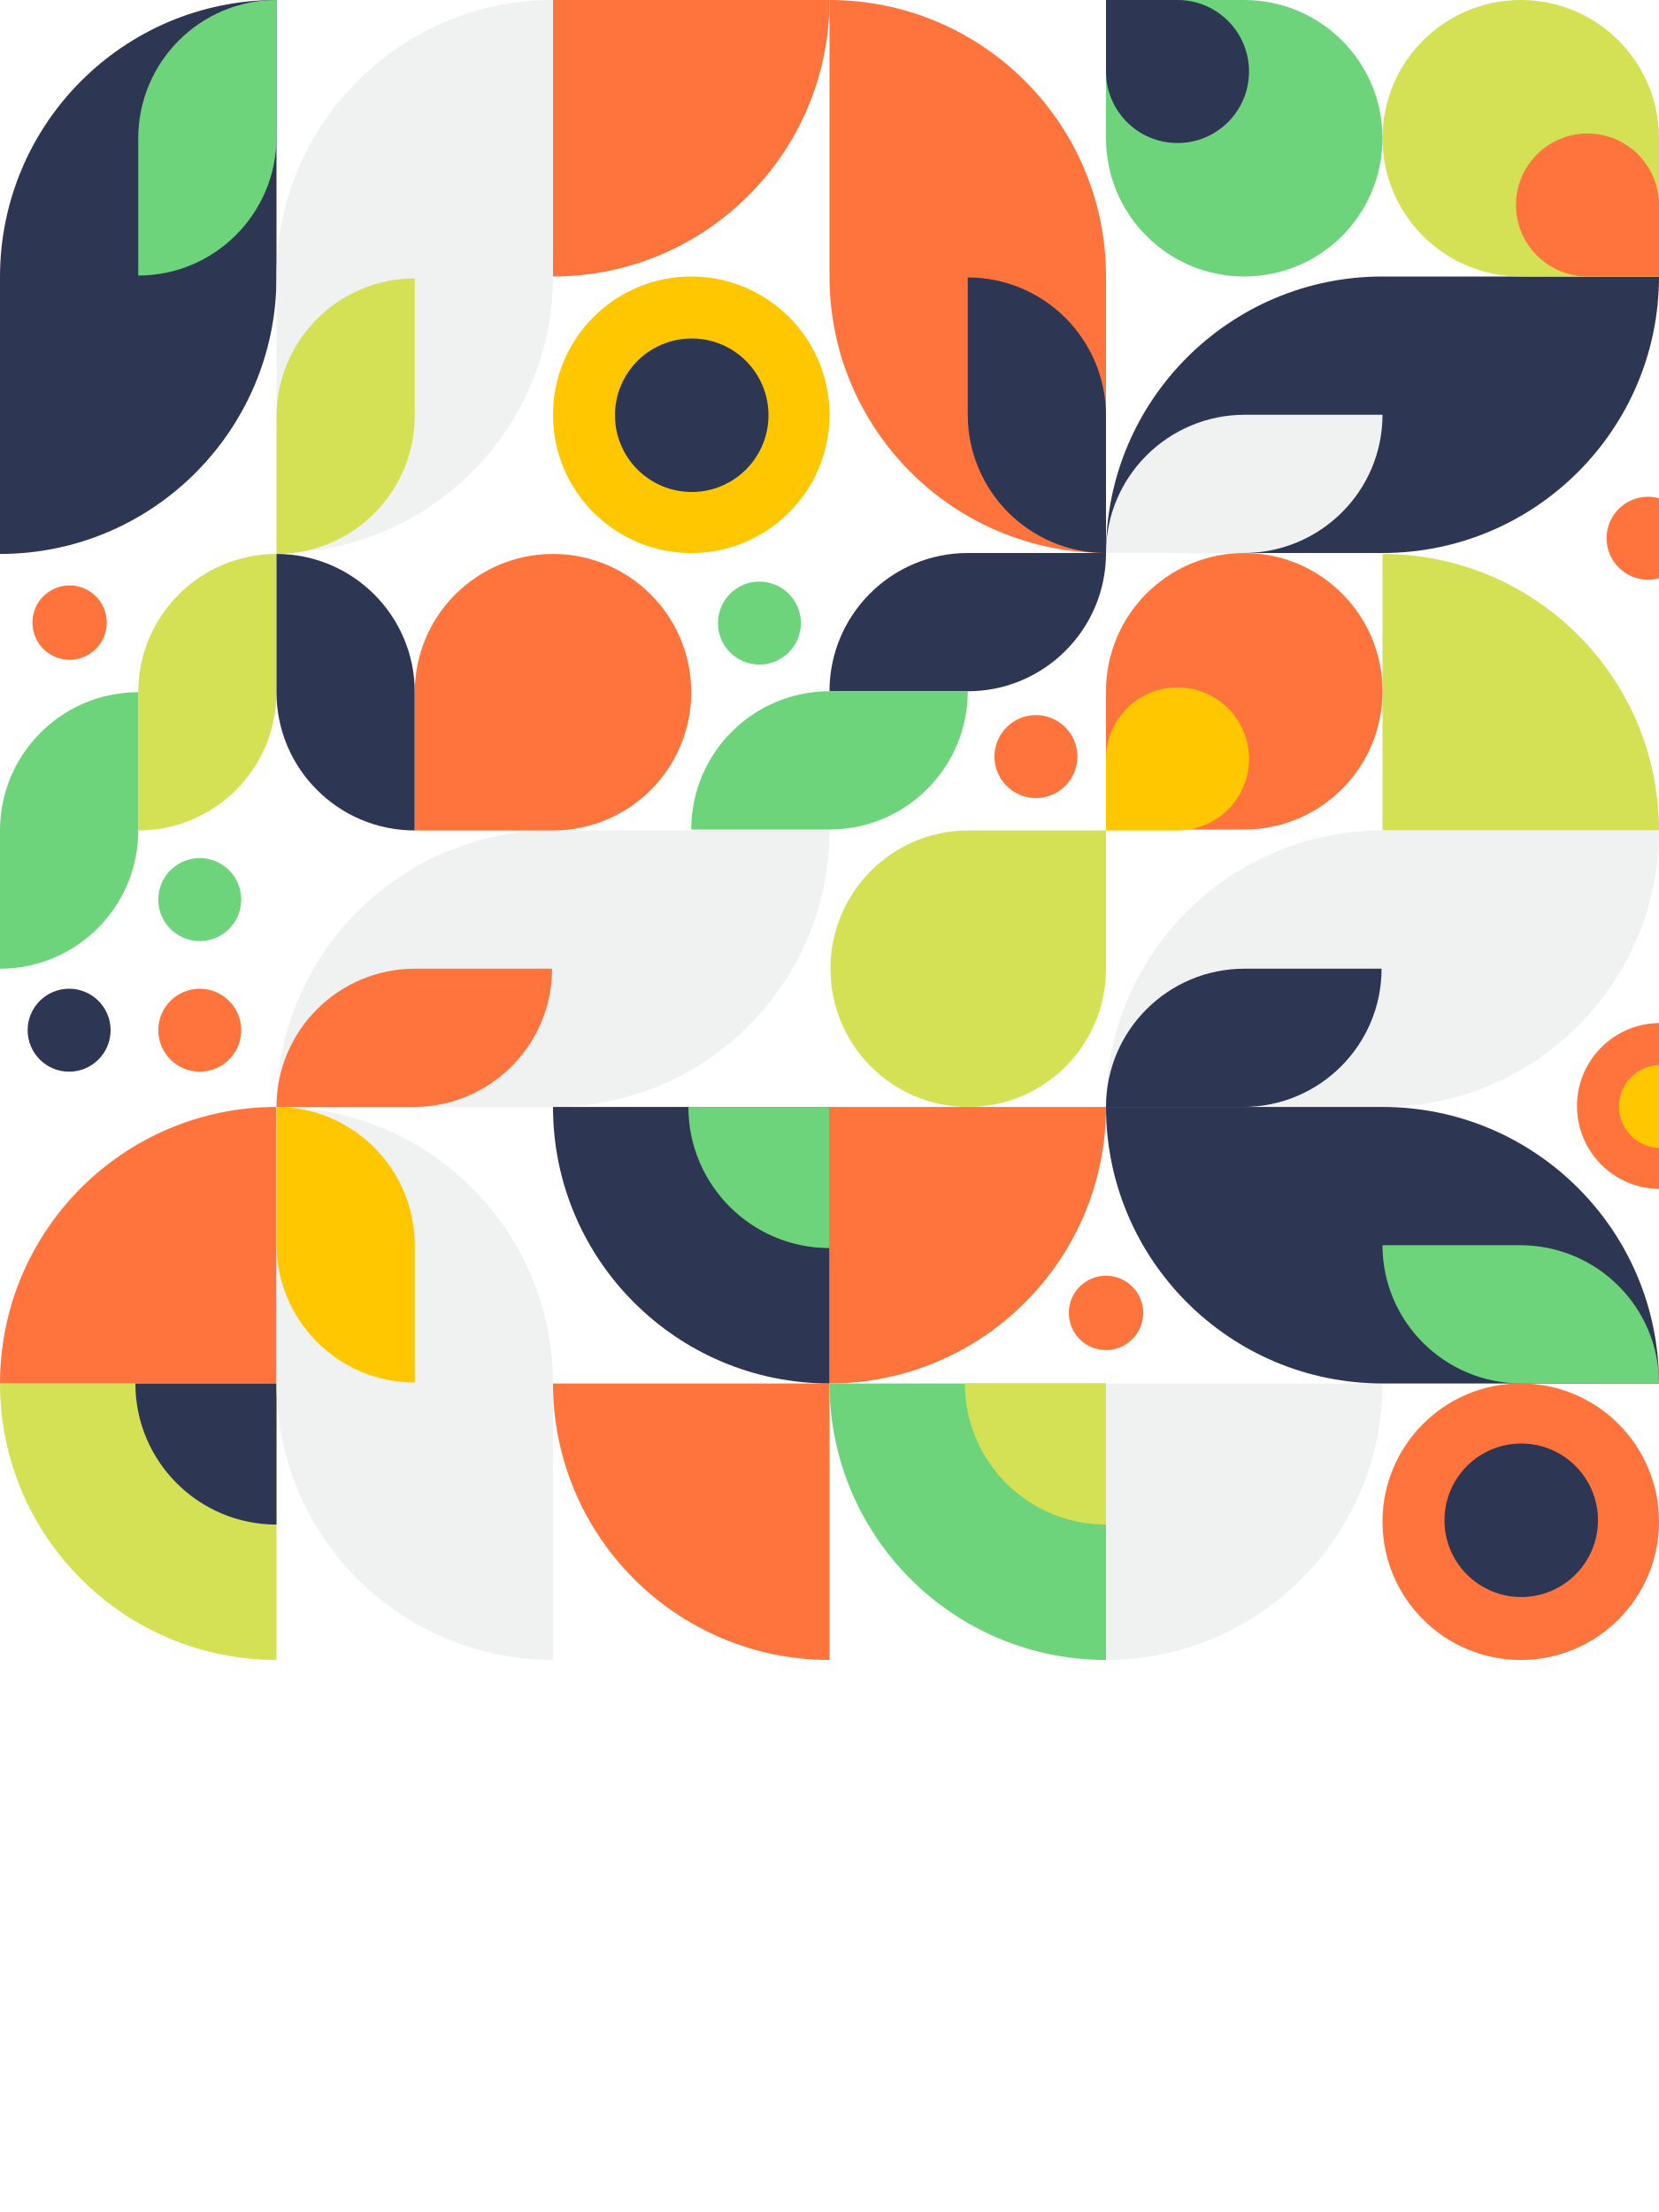
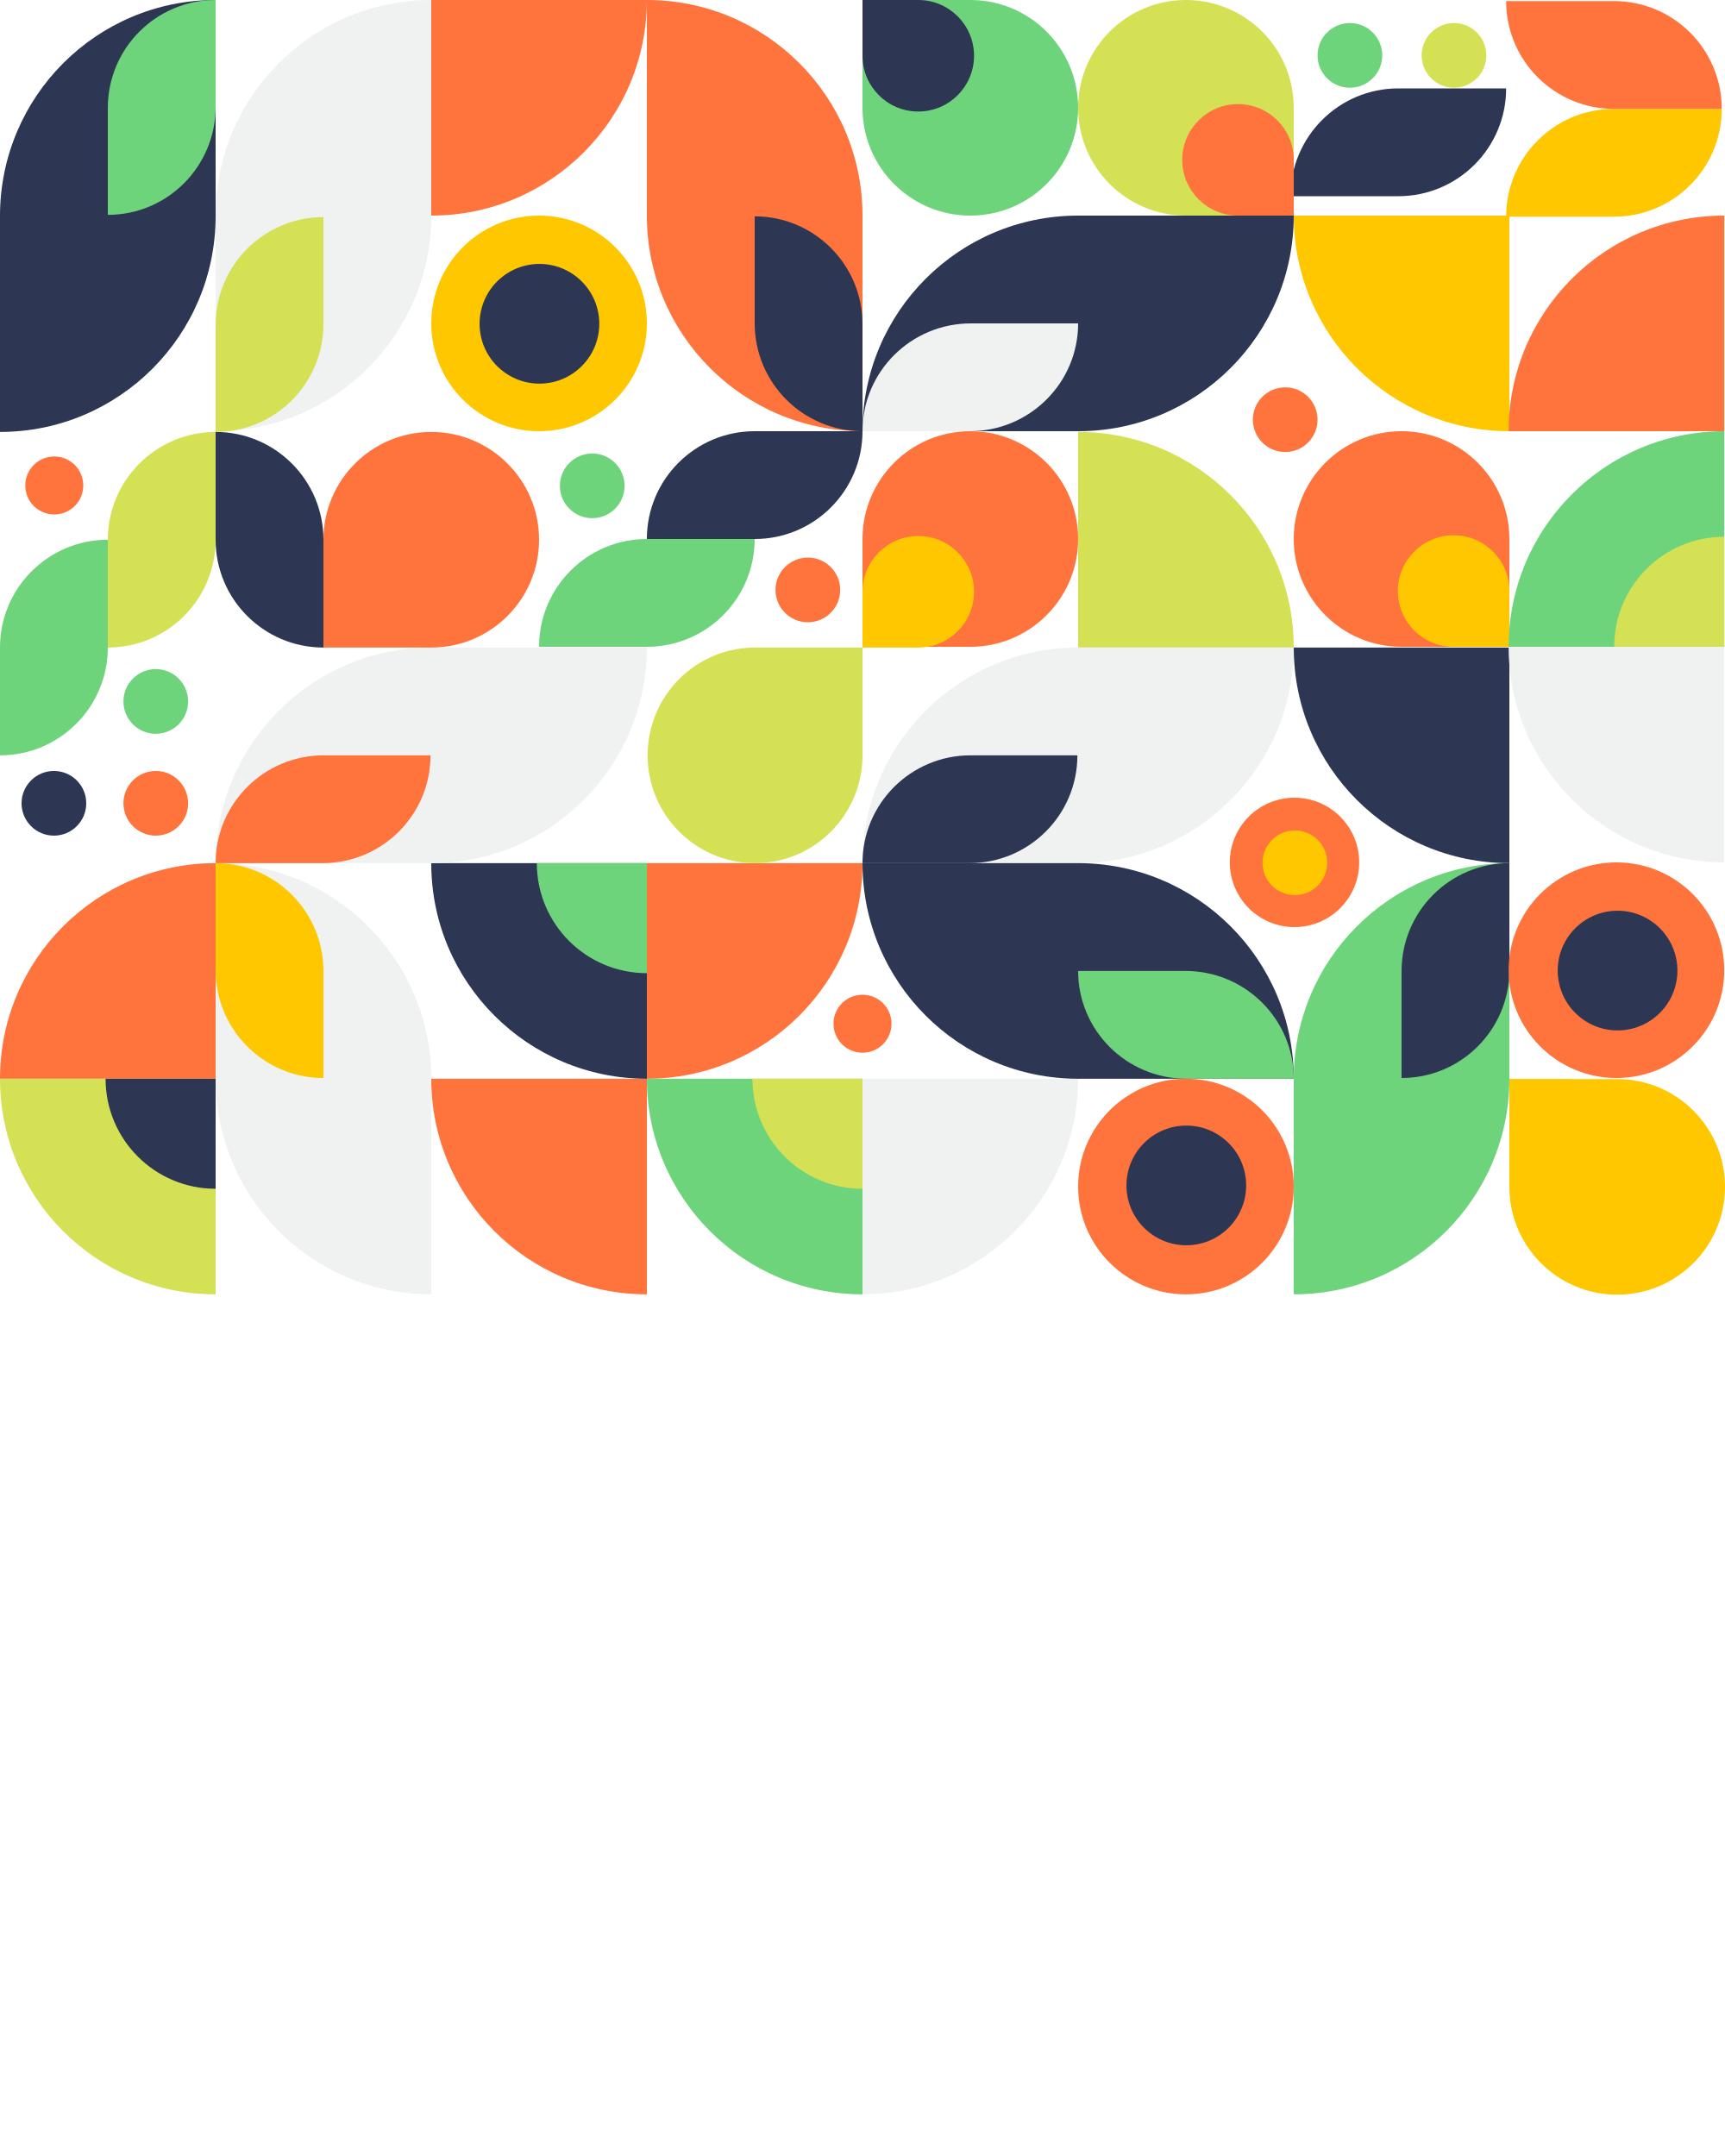
- <svg xmlns="http://www.w3.org/2000/svg" width="375" height="500" viewBox="0 0 375 500" version="1.1">
+ <svg xmlns="http://www.w3.org/2000/svg" width="500" height="625" viewBox="0 0 500 625" version="1.1">
  <g id="surface1">
    <path style=" stroke:none;fill-rule:nonzero;fill:rgb(100%,45.49%,23.529%);fill-opacity:1;" d="M 250 250.215 C 250 284.734 222.016 312.715 187.5 312.715 L 187.5 250.215 Z M 250 250.215 " />
    <path style=" stroke:none;fill-rule:nonzero;fill:rgb(100%,45.49%,23.529%);fill-opacity:1;" d="M 187.5 375.215 C 152.984 375.215 125 347.234 125 312.715 L 187.5 312.715 Z M 187.5 375.215 " />
    <path style=" stroke:none;fill-rule:nonzero;fill:rgb(94.118%,94.51%,94.51%);fill-opacity:1;" d="M 312.5 312.715 C 312.5 347.234 284.516 375.215 250 375.215 L 250 312.715 Z M 312.5 312.715 " />
    <path style=" stroke:none;fill-rule:nonzero;fill:rgb(100%,45.49%,23.529%);fill-opacity:1;" d="M 0 312.715 C 0 278.199 27.98 250.215 62.5 250.215 L 62.5 312.715 Z M 0 312.715 " />
    <path style=" stroke:none;fill-rule:nonzero;fill:rgb(100%,78.039%,0%);fill-opacity:1;" d="M 437.5 125 C 402.984 125 375 97.016 375 62.5 L 437.5 62.5 Z M 437.5 125 " />
    <path style=" stroke:none;fill-rule:nonzero;fill:rgb(17.647%,21.176%,32.157%);fill-opacity:1;" d="M 437.5 250.215 C 402.984 250.215 375 222.234 375 187.715 L 437.5 187.715 Z M 437.5 250.215 " />
    <path style=" stroke:none;fill-rule:nonzero;fill:rgb(83.529%,88.235%,33.333%);fill-opacity:1;" d="M 312.5 125.215 C 347.016 125.215 375 153.199 375 187.715 L 312.5 187.715 Z M 312.5 125.215 " />
    <path style=" stroke:none;fill-rule:nonzero;fill:rgb(100%,45.49%,23.529%);fill-opacity:1;" d="M 187.5 0 C 187.5 34.516 159.516 62.5 125 62.5 L 125 0 Z M 187.5 0 " />
    <path style=" stroke:none;fill-rule:nonzero;fill:rgb(17.647%,21.176%,32.157%);fill-opacity:1;" d="M 187.5 312.715 C 152.98 312.715 125 284.734 125 250.215 L 187.5 250.215 Z M 187.5 312.715 " />
    <path style=" stroke:none;fill-rule:nonzero;fill:rgb(43.137%,83.137%,48.627%);fill-opacity:1;" d="M 187.5 282.113 C 169.883 282.113 155.602 267.832 155.602 250.215 L 187.5 250.215 Z M 187.5 282.113 " />
    <path style=" stroke:none;fill-rule:nonzero;fill:rgb(83.529%,88.235%,33.333%);fill-opacity:1;" d="M 62.5 375.215 C 27.98 375.215 0 347.234 0 312.715 L 62.5 312.715 Z M 62.5 375.215 " />
    <path style=" stroke:none;fill-rule:nonzero;fill:rgb(17.647%,21.176%,32.157%);fill-opacity:1;" d="M 62.5 344.613 C 44.883 344.613 30.602 330.332 30.602 312.715 L 62.5 312.715 Z M 62.5 344.613 " />
    <path style=" stroke:none;fill-rule:nonzero;fill:rgb(43.137%,83.137%,48.627%);fill-opacity:1;" d="M 250 375.215 C 215.48 375.215 187.5 347.234 187.5 312.715 L 250 312.715 Z M 250 375.215 " />
    <path style=" stroke:none;fill-rule:nonzero;fill:rgb(83.529%,88.235%,33.333%);fill-opacity:1;" d="M 250 344.613 C 232.383 344.613 218.102 330.332 218.102 312.715 L 250 312.715 Z M 250 344.613 " />
    <path style=" stroke:none;fill-rule:nonzero;fill:rgb(83.529%,88.235%,33.333%);fill-opacity:1;" d="M 62.5 125.215 L 62.5 156.465 C 62.5 173.723 48.508 187.715 31.25 187.715 L 31.25 156.465 C 31.25 139.207 45.242 125.215 62.5 125.215 Z M 62.5 125.215 " />
    <path style=" stroke:none;fill-rule:nonzero;fill:rgb(17.647%,21.176%,32.157%);fill-opacity:1;" d="M 93.75 187.715 L 93.75 156.465 C 93.75 139.207 79.758 125.215 62.5 125.215 L 62.5 156.465 C 62.5 173.723 76.492 187.715 93.75 187.715 Z M 93.75 187.715 " />
    <path style=" stroke:none;fill-rule:nonzero;fill:rgb(17.647%,21.176%,32.157%);fill-opacity:1;" d="M 436.562 25.625 L 405.312 25.625 C 388.055 25.625 374.062 39.617 374.062 56.875 L 405.312 56.875 C 422.57 56.875 436.562 42.883 436.562 25.625 Z M 436.562 25.625 " />
    <path style=" stroke:none;fill-rule:nonzero;fill:rgb(43.137%,83.137%,48.627%);fill-opacity:1;" d="M 31.25 156.465 L 31.25 187.715 C 31.25 204.973 17.258 218.965 0 218.965 L 0 187.715 C 0 170.457 13.992 156.465 31.25 156.465 Z M 31.25 156.465 " />
    <path style=" stroke:none;fill-rule:nonzero;fill:rgb(100%,78.039%,0%);fill-opacity:1;" d="M 499.062 31.562 L 467.812 31.562 C 450.555 31.562 436.562 45.555 436.562 62.812 L 467.812 62.812 C 485.07 62.812 499.062 48.82 499.062 31.562 Z M 499.062 31.562 " />
    <path style=" stroke:none;fill-rule:nonzero;fill:rgb(100%,45.49%,23.529%);fill-opacity:1;" d="M 499.062 31.562 L 467.812 31.562 C 450.555 31.562 436.562 17.57 436.562 0.312 L 467.812 0.312 C 485.07 0.312 499.062 14.305 499.062 31.562 Z M 499.062 31.562 " />
    <path style=" stroke:none;fill-rule:nonzero;fill:rgb(17.647%,21.176%,32.157%);fill-opacity:1;" d="M 187.5 156.25 L 218.75 156.25 C 236.008 156.25 250 142.258 250 125 L 218.75 125 C 201.492 125 187.5 138.992 187.5 156.25 Z M 187.5 156.25 " />
    <path style=" stroke:none;fill-rule:nonzero;fill:rgb(43.137%,83.137%,48.627%);fill-opacity:1;" d="M 156.25 187.5 L 187.5 187.5 C 204.758 187.5 218.75 173.508 218.75 156.25 L 187.5 156.25 C 170.242 156.25 156.25 170.242 156.25 187.5 Z M 156.25 187.5 " />
    <path style=" stroke:none;fill-rule:nonzero;fill:rgb(100%,45.49%,23.529%);fill-opacity:1;" d="M 187.5 0 L 187.5 62.5 C 187.5 97.016 215.484 125 250 125 L 250 62.5 C 250 27.984 222.016 0 187.5 0 Z M 187.5 0 " />
    <path style=" stroke:none;fill-rule:nonzero;fill:rgb(17.647%,21.176%,32.157%);fill-opacity:1;" d="M 218.75 62.715 L 218.75 93.699 C 218.75 110.988 232.742 125 250 125 L 250 94.016 C 250 76.727 236.008 62.715 218.75 62.715 Z M 218.75 62.715 " />
    <path style=" stroke:none;fill-rule:nonzero;fill:rgb(17.647%,21.176%,32.157%);fill-opacity:1;" d="M 0 125.215 L 0 62.609 C 0 28.031 27.98 0 62.5 0 L 62.5 62.609 C 62.5 97.184 34.52 125.215 0 125.215 Z M 0 125.215 " />
    <path style=" stroke:none;fill-rule:nonzero;fill:rgb(43.137%,83.137%,48.627%);fill-opacity:1;" d="M 31.25 62.285 L 31.25 31.301 C 31.25 14.012 45.242 0 62.5 0 L 62.5 30.984 C 62.5 48.273 48.508 62.285 31.25 62.285 Z M 31.25 62.285 " />
    <path style=" stroke:none;fill-rule:nonzero;fill:rgb(94.118%,94.51%,94.51%);fill-opacity:1;" d="M 125 375.215 L 125 312.715 C 125 278.199 97.016 250.215 62.5 250.215 L 62.5 312.715 C 62.5 347.234 90.484 375.215 125 375.215 Z M 125 375.215 " />
    <path style=" stroke:none;fill-rule:nonzero;fill:rgb(100%,78.039%,0%);fill-opacity:1;" d="M 93.75 312.5 L 93.75 281.516 C 93.75 264.23 79.758 250.215 62.5 250.215 L 62.5 281.199 C 62.5 298.488 76.492 312.5 93.75 312.5 Z M 93.75 312.5 " />
    <path style=" stroke:none;fill-rule:nonzero;fill:rgb(94.118%,94.51%,94.51%);fill-opacity:1;" d="M 125 0 L 125 62.5 C 125 97.016 97.016 125 62.5 125 L 62.5 62.5 C 62.5 27.984 90.484 0 125 0 Z M 125 0 " />
    <path style=" stroke:none;fill-rule:nonzero;fill:rgb(83.529%,88.235%,33.333%);fill-opacity:1;" d="M 93.75 62.93 L 93.75 93.914 C 93.75 111.203 79.758 125.215 62.5 125.215 L 62.5 94.23 C 62.5 76.945 76.492 62.93 93.75 62.93 Z M 93.75 62.93 " />
    <path style=" stroke:none;fill-rule:nonzero;fill:rgb(17.647%,21.176%,32.157%);fill-opacity:1;" d="M 375 62.5 L 312.5 62.5 C 277.984 62.5 250 90.484 250 125 L 312.5 125 C 347.016 125 375 97.016 375 62.5 Z M 375 62.5 " />
    <path style=" stroke:none;fill-rule:nonzero;fill:rgb(94.118%,94.51%,94.51%);fill-opacity:1;" d="M 312.5 93.75 L 281.406 93.75 C 264.062 93.75 250 107.742 250 125 L 281.094 125 C 298.438 125 312.5 111.008 312.5 93.75 Z M 312.5 93.75 " />
    <path style=" stroke:none;fill-rule:nonzero;fill:rgb(94.118%,94.51%,94.51%);fill-opacity:1;" d="M 375 187.715 L 312.5 187.715 C 277.984 187.715 250 215.699 250 250.215 L 312.5 250.215 C 347.016 250.215 375 222.234 375 187.715 Z M 375 187.715 " />
    <path style=" stroke:none;fill-rule:nonzero;fill:rgb(17.647%,21.176%,32.157%);fill-opacity:1;" d="M 312.285 218.965 L 281.301 218.965 C 264.012 218.965 250 232.957 250 250.215 L 280.984 250.215 C 298.273 250.215 312.285 236.223 312.285 218.965 Z M 312.285 218.965 " />
    <path style=" stroke:none;fill-rule:nonzero;fill:rgb(94.118%,94.51%,94.51%);fill-opacity:1;" d="M 187.5 187.715 L 125 187.715 C 90.484 187.715 62.5 215.699 62.5 250.215 L 125 250.215 C 159.516 250.215 187.5 222.234 187.5 187.715 Z M 187.5 187.715 " />
    <path style=" stroke:none;fill-rule:nonzero;fill:rgb(100%,45.49%,23.529%);fill-opacity:1;" d="M 124.785 218.965 L 93.801 218.965 C 76.512 218.965 62.5 232.957 62.5 250.215 L 93.484 250.215 C 110.773 250.215 124.785 236.223 124.785 218.965 Z M 124.785 218.965 " />
    <path style=" stroke:none;fill-rule:nonzero;fill:rgb(17.647%,21.176%,32.157%);fill-opacity:1;" d="M 250 250.215 L 312.5 250.215 C 347.016 250.215 375 278.199 375 312.715 L 312.5 312.715 C 277.984 312.715 250 284.734 250 250.215 Z M 250 250.215 " />
    <path style=" stroke:none;fill-rule:nonzero;fill:rgb(43.137%,83.137%,48.627%);fill-opacity:1;" d="M 312.5 281.465 L 343.594 281.465 C 360.938 281.465 375 295.457 375 312.715 L 343.906 312.715 C 326.562 312.715 312.5 298.723 312.5 281.465 Z M 312.5 281.465 " />
    <path style=" stroke:none;fill-rule:nonzero;fill:rgb(43.137%,83.137%,48.627%);fill-opacity:1;" d="M 375 375.215 L 375 312.715 C 375 278.199 402.984 250.215 437.5 250.215 L 437.5 312.715 C 437.5 347.234 409.516 375.215 375 375.215 Z M 375 375.215 " />
    <path style=" stroke:none;fill-rule:nonzero;fill:rgb(17.647%,21.176%,32.157%);fill-opacity:1;" d="M 406.25 312.5 L 406.25 281.516 C 406.25 264.23 420.242 250.215 437.5 250.215 L 437.5 281.199 C 437.5 298.488 423.508 312.5 406.25 312.5 Z M 406.25 312.5 " />
    <path style=" stroke:none;fill-rule:nonzero;fill:rgb(100%,45.49%,23.529%);fill-opacity:1;" d="M 356.465 250 C 356.465 239.645 364.859 231.25 375.215 231.25 C 385.57 231.25 393.965 239.645 393.965 250 C 393.965 260.355 385.57 268.75 375.215 268.75 C 364.859 268.75 356.465 260.355 356.465 250 Z M 356.465 250 " />
    <path style=" stroke:none;fill-rule:nonzero;fill:rgb(100%,78.039%,0%);fill-opacity:1;" d="M 365.949 250.109 C 365.949 244.93 370.145 240.734 375.324 240.734 C 380.5 240.734 384.699 244.93 384.699 250.109 C 384.699 255.285 380.5 259.484 375.324 259.484 C 370.145 259.484 365.949 255.285 365.949 250.109 Z M 365.949 250.109 " />
    <path style=" stroke:none;fill-rule:nonzero;fill:rgb(100%,45.49%,23.529%);fill-opacity:1;" d="M 224.785 171.012 C 224.785 165.836 228.98 161.637 234.16 161.637 C 239.336 161.637 243.535 165.836 243.535 171.012 C 243.535 176.191 239.336 180.387 234.16 180.387 C 228.98 180.387 224.785 176.191 224.785 171.012 Z M 224.785 171.012 " />
    <path style=" stroke:none;fill-rule:nonzero;fill:rgb(43.137%,83.137%,48.627%);fill-opacity:1;" d="M 162.285 140.84 C 162.285 135.664 166.48 131.465 171.66 131.465 C 176.836 131.465 181.035 135.664 181.035 140.84 C 181.035 146.02 176.836 150.215 171.66 150.215 C 166.48 150.215 162.285 146.02 162.285 140.84 Z M 162.285 140.84 " />
    <path style=" stroke:none;fill-rule:nonzero;fill:rgb(43.137%,83.137%,48.627%);fill-opacity:1;" d="M 381.898 16.055 C 381.898 10.879 386.094 6.68 391.273 6.68 C 396.449 6.68 400.648 10.879 400.648 16.055 C 400.648 21.234 396.449 25.43 391.273 25.43 C 386.094 25.43 381.898 21.234 381.898 16.055 Z M 381.898 16.055 " />
    <path style=" stroke:none;fill-rule:nonzero;fill:rgb(83.529%,88.235%,33.333%);fill-opacity:1;" d="M 412.07 16.055 C 412.07 10.879 416.266 6.68 421.445 6.68 C 426.621 6.68 430.82 10.879 430.82 16.055 C 430.82 21.234 426.621 25.43 421.445 25.43 C 416.266 25.43 412.07 21.234 412.07 16.055 Z M 412.07 16.055 " />
    <path style=" stroke:none;fill-rule:nonzero;fill:rgb(100%,45.49%,23.529%);fill-opacity:1;" d="M 54.527 232.867 C 54.527 238.043 50.328 242.242 45.152 242.242 C 39.973 242.242 35.777 238.043 35.777 232.867 C 35.777 227.688 39.973 223.492 45.152 223.492 C 50.328 223.492 54.527 227.688 54.527 232.867 Z M 54.527 232.867 " />
    <path style=" stroke:none;fill-rule:nonzero;fill:rgb(17.647%,21.176%,32.157%);fill-opacity:1;" d="M 25 232.867 C 25 238.043 20.801 242.242 15.625 242.242 C 10.449 242.242 6.25 238.043 6.25 232.867 C 6.25 227.688 10.449 223.492 15.625 223.492 C 20.801 223.492 25 227.688 25 232.867 Z M 25 232.867 " />
    <path style=" stroke:none;fill-rule:nonzero;fill:rgb(43.137%,83.137%,48.627%);fill-opacity:1;" d="M 54.527 203.34 C 54.527 208.52 50.328 212.715 45.152 212.715 C 39.973 212.715 35.777 208.52 35.777 203.34 C 35.777 198.164 39.973 193.965 45.152 193.965 C 50.328 193.965 54.527 198.164 54.527 203.34 Z M 54.527 203.34 " />
    <path style=" stroke:none;fill-rule:nonzero;fill:rgb(100%,45.49%,23.529%);fill-opacity:1;" d="M 363.148 121.66 C 363.148 116.48 367.344 112.285 372.523 112.285 C 377.699 112.285 381.898 116.48 381.898 121.66 C 381.898 126.836 377.699 131.035 372.523 131.035 C 367.344 131.035 363.148 126.836 363.148 121.66 Z M 363.148 121.66 " />
    <path style=" stroke:none;fill-rule:nonzero;fill:rgb(100%,45.49%,23.529%);fill-opacity:1;" d="M 241.594 296.766 C 241.594 292.125 245.359 288.363 250 288.363 C 254.641 288.363 258.406 292.125 258.406 296.766 C 258.406 301.41 254.641 305.172 250 305.172 C 245.359 305.172 241.594 301.41 241.594 296.766 Z M 241.594 296.766 " />
    <path style=" stroke:none;fill-rule:nonzero;fill:rgb(100%,45.49%,23.529%);fill-opacity:1;" d="M 7.328 140.734 C 7.328 136.09 11.09 132.328 15.734 132.328 C 20.375 132.328 24.137 136.09 24.137 140.734 C 24.137 145.375 20.375 149.137 15.734 149.137 C 11.09 149.137 7.328 145.375 7.328 140.734 Z M 7.328 140.734 " />
    <path style=" stroke:none;fill-rule:nonzero;fill:rgb(100%,45.49%,23.529%);fill-opacity:1;" d="M 250 156.25 C 250 138.992 263.992 125 281.25 125 C 298.508 125 312.5 138.992 312.5 156.25 C 312.5 173.508 298.508 187.5 281.25 187.5 L 250 187.5 Z M 250 156.25 " />
    <path style=" stroke:none;fill-rule:nonzero;fill:rgb(100%,78.039%,0%);fill-opacity:1;" d="M 250 171.551 C 250 162.625 257.238 155.387 266.164 155.387 C 275.09 155.387 282.328 162.625 282.328 171.551 C 282.328 180.48 275.09 187.715 266.164 187.715 L 250 187.715 Z M 250 171.551 " />
    <path style=" stroke:none;fill-rule:nonzero;fill:rgb(100%,45.49%,23.529%);fill-opacity:1;" d="M 437.5 156.25 C 437.5 138.992 423.508 125 406.25 125 C 388.992 125 375 138.992 375 156.25 C 375 173.508 388.992 187.5 406.25 187.5 L 437.5 187.5 Z M 437.5 156.25 " />
    <path style=" stroke:none;fill-rule:nonzero;fill:rgb(100%,78.039%,0%);fill-opacity:1;" d="M 437.5 171.336 C 437.5 162.41 430.262 155.172 421.336 155.172 C 412.41 155.172 405.172 162.41 405.172 171.336 C 405.172 180.262 412.41 187.5 421.336 187.5 L 437.5 187.5 Z M 437.5 171.336 " />
    <path style=" stroke:none;fill-rule:nonzero;fill:rgb(83.529%,88.235%,33.333%);fill-opacity:1;" d="M 375 31.25 C 375 13.992 361.008 0 343.75 0 C 326.492 0 312.5 13.992 312.5 31.25 C 312.5 48.508 326.492 62.5 343.75 62.5 L 375 62.5 Z M 375 31.25 " />
    <path style=" stroke:none;fill-rule:nonzero;fill:rgb(100%,45.49%,23.529%);fill-opacity:1;" d="M 375 46.336 C 375 37.41 367.762 30.172 358.836 30.172 C 349.91 30.172 342.672 37.41 342.672 46.336 C 342.672 55.262 349.91 62.5 358.836 62.5 L 375 62.5 Z M 375 46.336 " />
    <path style=" stroke:none;fill-rule:nonzero;fill:rgb(43.137%,83.137%,48.627%);fill-opacity:1;" d="M 250 31.25 C 250 48.508 263.992 62.5 281.25 62.5 C 298.508 62.5 312.5 48.508 312.5 31.25 C 312.5 13.992 298.508 0 281.25 0 L 250 0 Z M 250 31.25 " />
    <path style=" stroke:none;fill-rule:nonzero;fill:rgb(17.647%,21.176%,32.157%);fill-opacity:1;" d="M 250 16.164 C 250 25.09 257.238 32.328 266.164 32.328 C 275.09 32.328 282.328 25.09 282.328 16.164 C 282.328 7.238 275.09 0 266.164 0 L 250 0 Z M 250 16.164 " />
    <path style=" stroke:none;fill-rule:nonzero;fill:rgb(100%,78.039%,0%);fill-opacity:1;" d="M 125 93.75 C 125 76.492 138.992 62.5 156.25 62.5 C 173.508 62.5 187.5 76.492 187.5 93.75 C 187.5 111.008 173.508 125 156.25 125 C 138.992 125 125 111.008 125 93.75 Z M 125 93.75 " />
    <path style=" stroke:none;fill-rule:nonzero;fill:rgb(17.647%,21.176%,32.157%);fill-opacity:1;" d="M 139.008 93.859 C 139.008 84.277 146.777 76.508 156.359 76.508 C 165.938 76.508 173.707 84.277 173.707 93.859 C 173.707 103.438 165.938 111.207 156.359 111.207 C 146.777 111.207 139.008 103.438 139.008 93.859 Z M 139.008 93.859 " />
    <path style=" stroke:none;fill-rule:nonzero;fill:rgb(100%,45.49%,23.529%);fill-opacity:1;" d="M 312.5 343.965 C 312.5 326.707 326.492 312.715 343.75 312.715 C 361.008 312.715 375 326.707 375 343.965 C 375 361.223 361.008 375.215 343.75 375.215 C 326.492 375.215 312.5 361.223 312.5 343.965 Z M 312.5 343.965 " />
    <path style=" stroke:none;fill-rule:nonzero;fill:rgb(17.647%,21.176%,32.157%);fill-opacity:1;" d="M 326.508 343.641 C 326.508 334.062 334.277 326.293 343.859 326.293 C 353.438 326.293 361.207 334.062 361.207 343.641 C 361.207 353.223 353.438 360.992 343.859 360.992 C 334.277 360.992 326.508 353.223 326.508 343.641 Z M 326.508 343.641 " />
    <path style=" stroke:none;fill-rule:nonzero;fill:rgb(83.529%,88.235%,33.333%);fill-opacity:1;" d="M 250 218.965 C 250 236.223 236.059 250.215 218.859 250.215 C 201.66 250.215 187.715 236.223 187.715 218.965 C 187.715 201.707 201.66 187.715 218.859 187.715 L 250 187.715 Z M 250 218.965 " />
    <path style=" stroke:none;fill-rule:nonzero;fill:rgb(100%,45.49%,23.529%);fill-opacity:1;" d="M 125 187.715 C 142.258 187.715 156.25 173.723 156.25 156.465 C 156.25 139.207 142.258 125.215 125 125.215 C 107.742 125.215 93.75 139.207 93.75 156.465 L 93.75 187.715 Z M 125 187.715 " />
    <path style=" stroke:none;fill-rule:nonzero;fill:rgb(100%,45.49%,23.529%);fill-opacity:1;" d="M 437.285 125 C 437.285 90.484 465.266 62.5 499.785 62.5 L 499.785 125 Z M 437.285 125 " />
    <path style=" stroke:none;fill-rule:nonzero;fill:rgb(94.118%,94.51%,94.51%);fill-opacity:1;" d="M 499.785 250 C 465.266 250 437.285 222.016 437.285 187.5 L 499.785 187.5 Z M 499.785 250 " />
    <path style=" stroke:none;fill-rule:nonzero;fill:rgb(43.137%,83.137%,48.627%);fill-opacity:1;" d="M 437.285 187.5 C 437.285 152.98 465.266 125 499.785 125 L 499.785 187.5 Z M 437.285 187.5 " />
    <path style=" stroke:none;fill-rule:nonzero;fill:rgb(83.529%,88.235%,33.333%);fill-opacity:1;" d="M 467.887 187.5 C 467.887 169.883 482.168 155.602 499.785 155.602 L 499.785 187.5 Z M 467.887 187.5 " />
    <path style=" stroke:none;fill-rule:nonzero;fill:rgb(100%,78.039%,0%);fill-opacity:1;" d="M 437.5 344.062 C 437.5 361.32 451.492 375.312 468.75 375.312 C 486.008 375.312 500 361.32 500 344.062 C 500 326.805 486.008 312.812 468.75 312.812 L 437.5 312.812 Z M 437.5 344.062 " />
    <path style=" stroke:none;fill-rule:nonzero;fill:rgb(100%,78.039%,0%);fill-opacity:1;" d="M 437.5 328.977 C 437.5 337.902 444.738 345.141 453.664 345.141 C 462.59 345.141 469.828 337.902 469.828 328.977 C 469.828 320.051 462.59 312.812 453.664 312.812 L 437.5 312.812 Z M 437.5 328.977 " />
    <path style=" stroke:none;fill-rule:nonzero;fill:rgb(100%,45.49%,23.529%);fill-opacity:1;" d="M 468.535 250 C 485.793 250 499.785 263.992 499.785 281.25 C 499.785 298.508 485.793 312.5 468.535 312.5 C 451.277 312.5 437.285 298.508 437.285 281.25 C 437.285 263.992 451.277 250 468.535 250 Z M 468.535 250 " />
    <path style=" stroke:none;fill-rule:nonzero;fill:rgb(17.647%,21.176%,32.157%);fill-opacity:1;" d="M 468.859 264.008 C 478.438 264.008 486.207 271.777 486.207 281.359 C 486.207 290.938 478.438 298.707 468.859 298.707 C 459.277 298.707 451.508 290.938 451.508 281.359 C 451.508 271.777 459.277 264.008 468.859 264.008 Z M 468.859 264.008 " />
  </g>
</svg>
